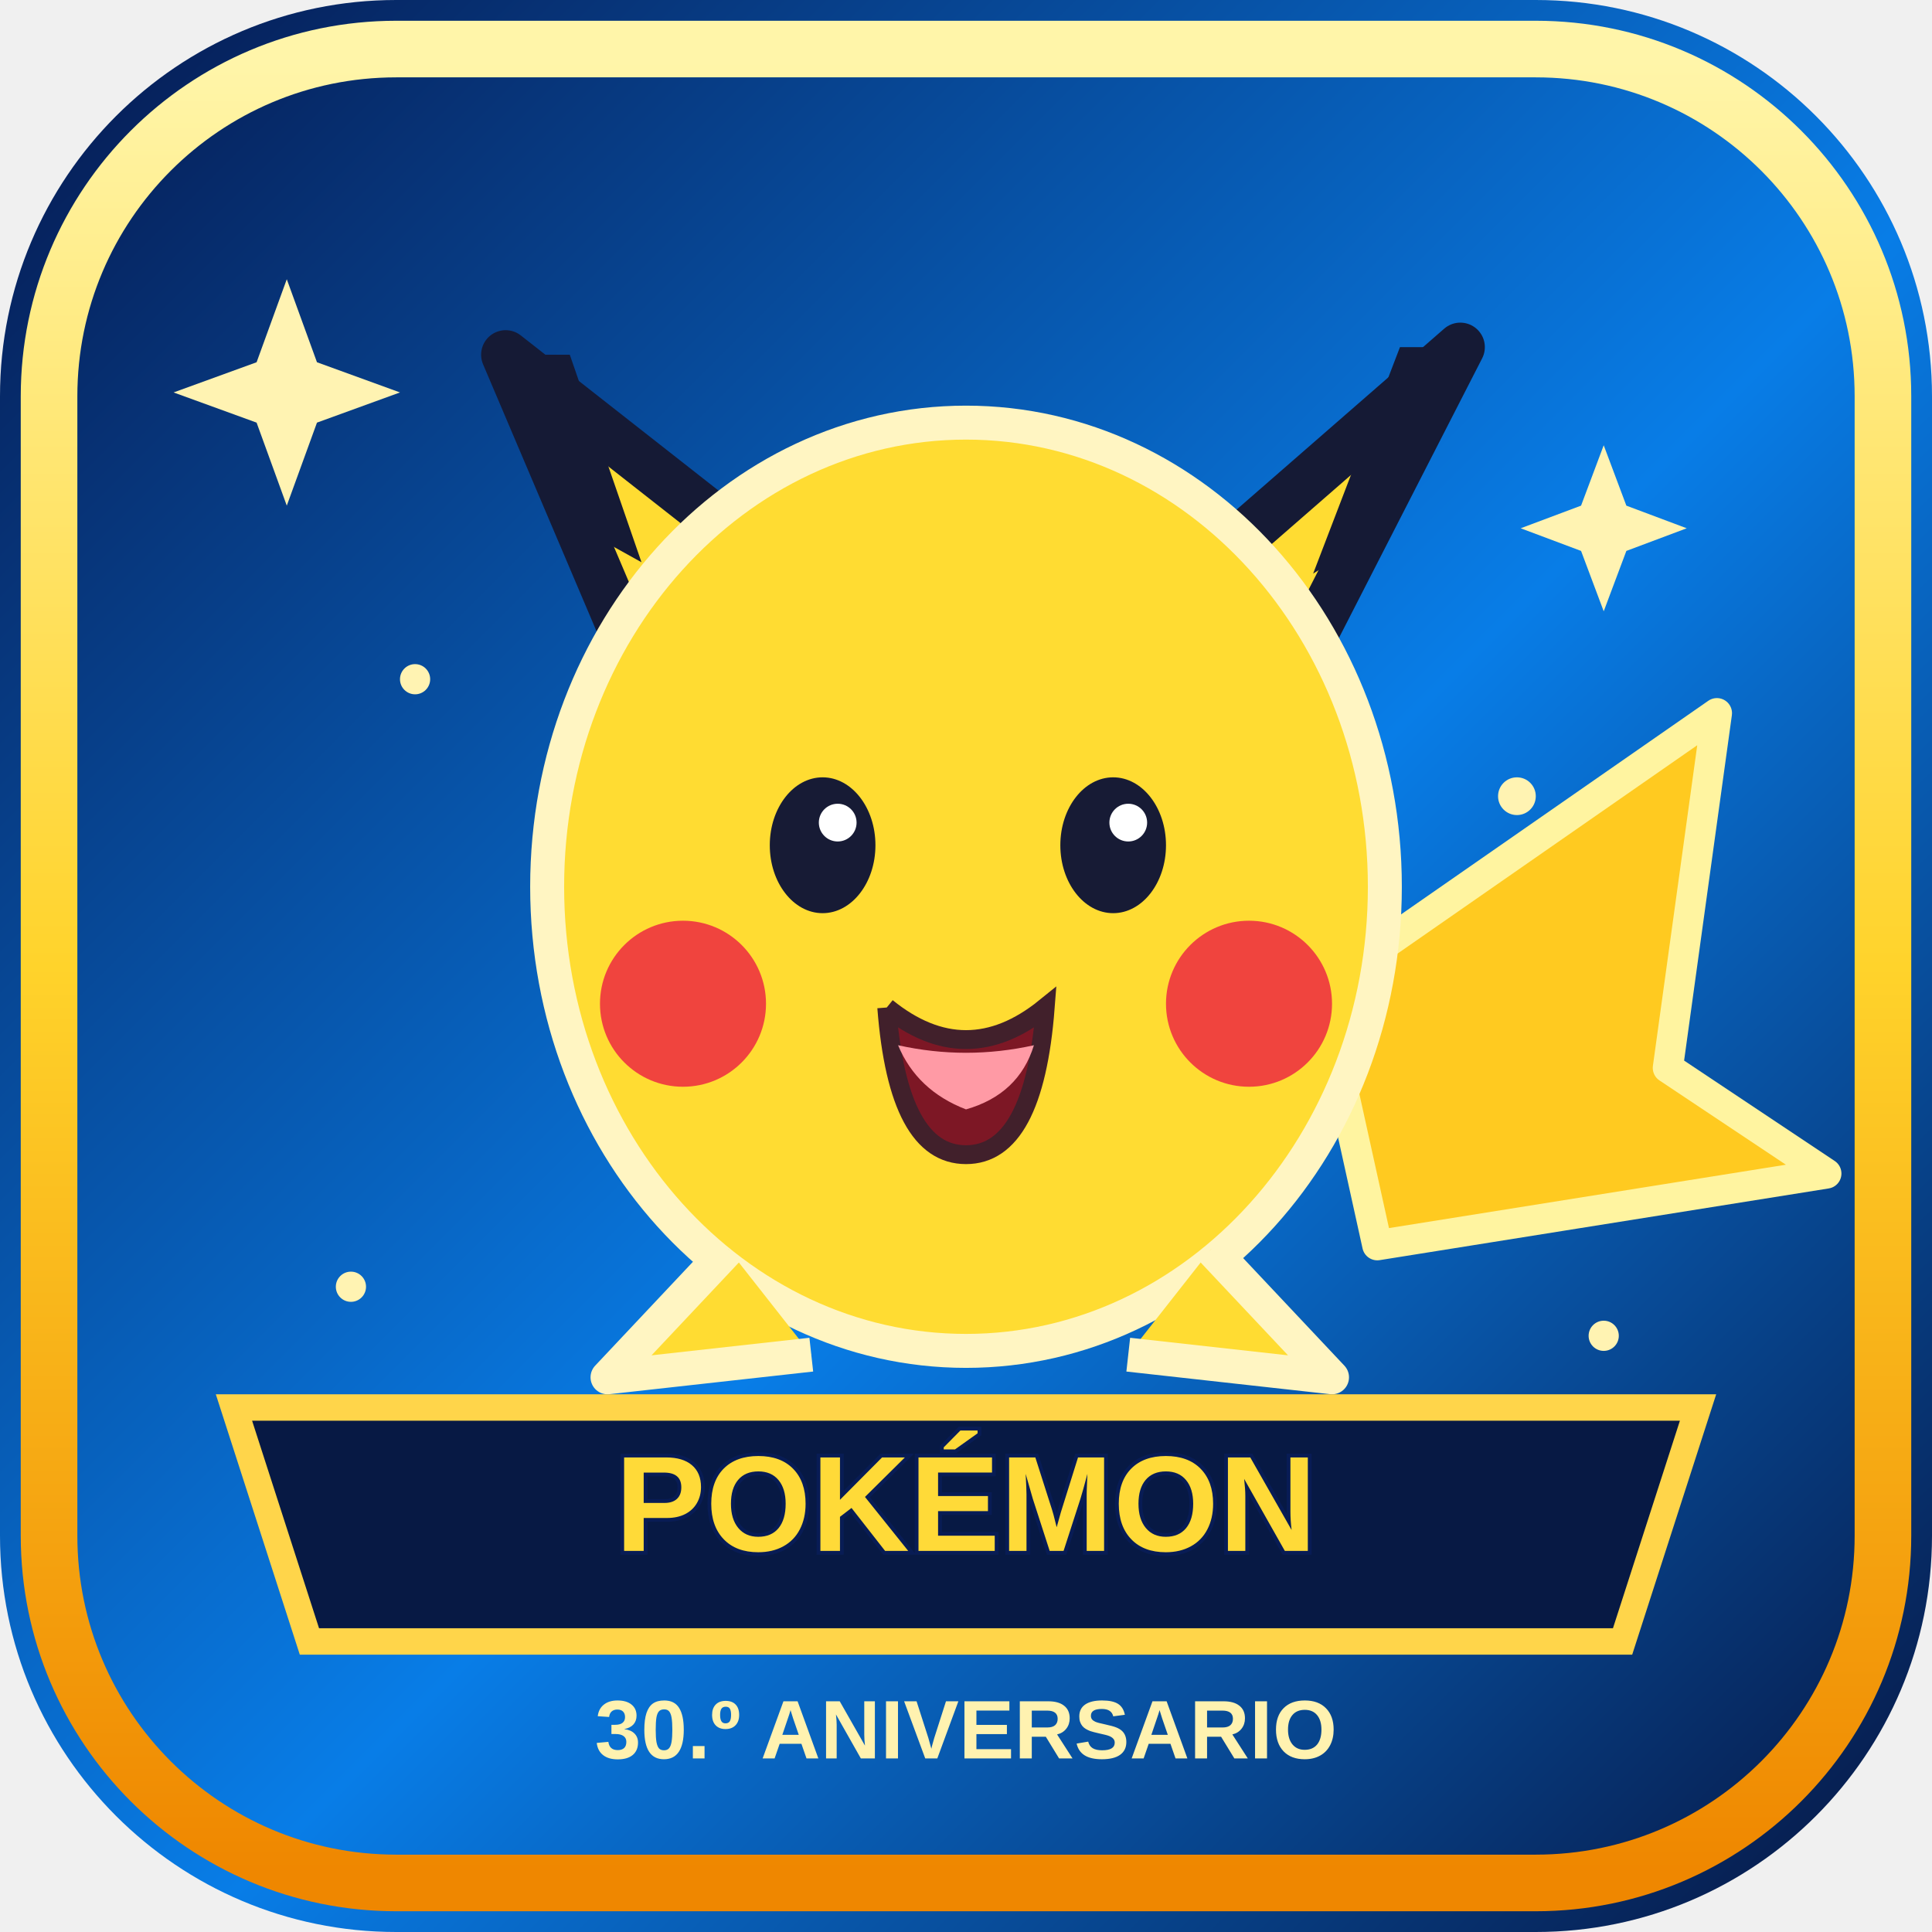
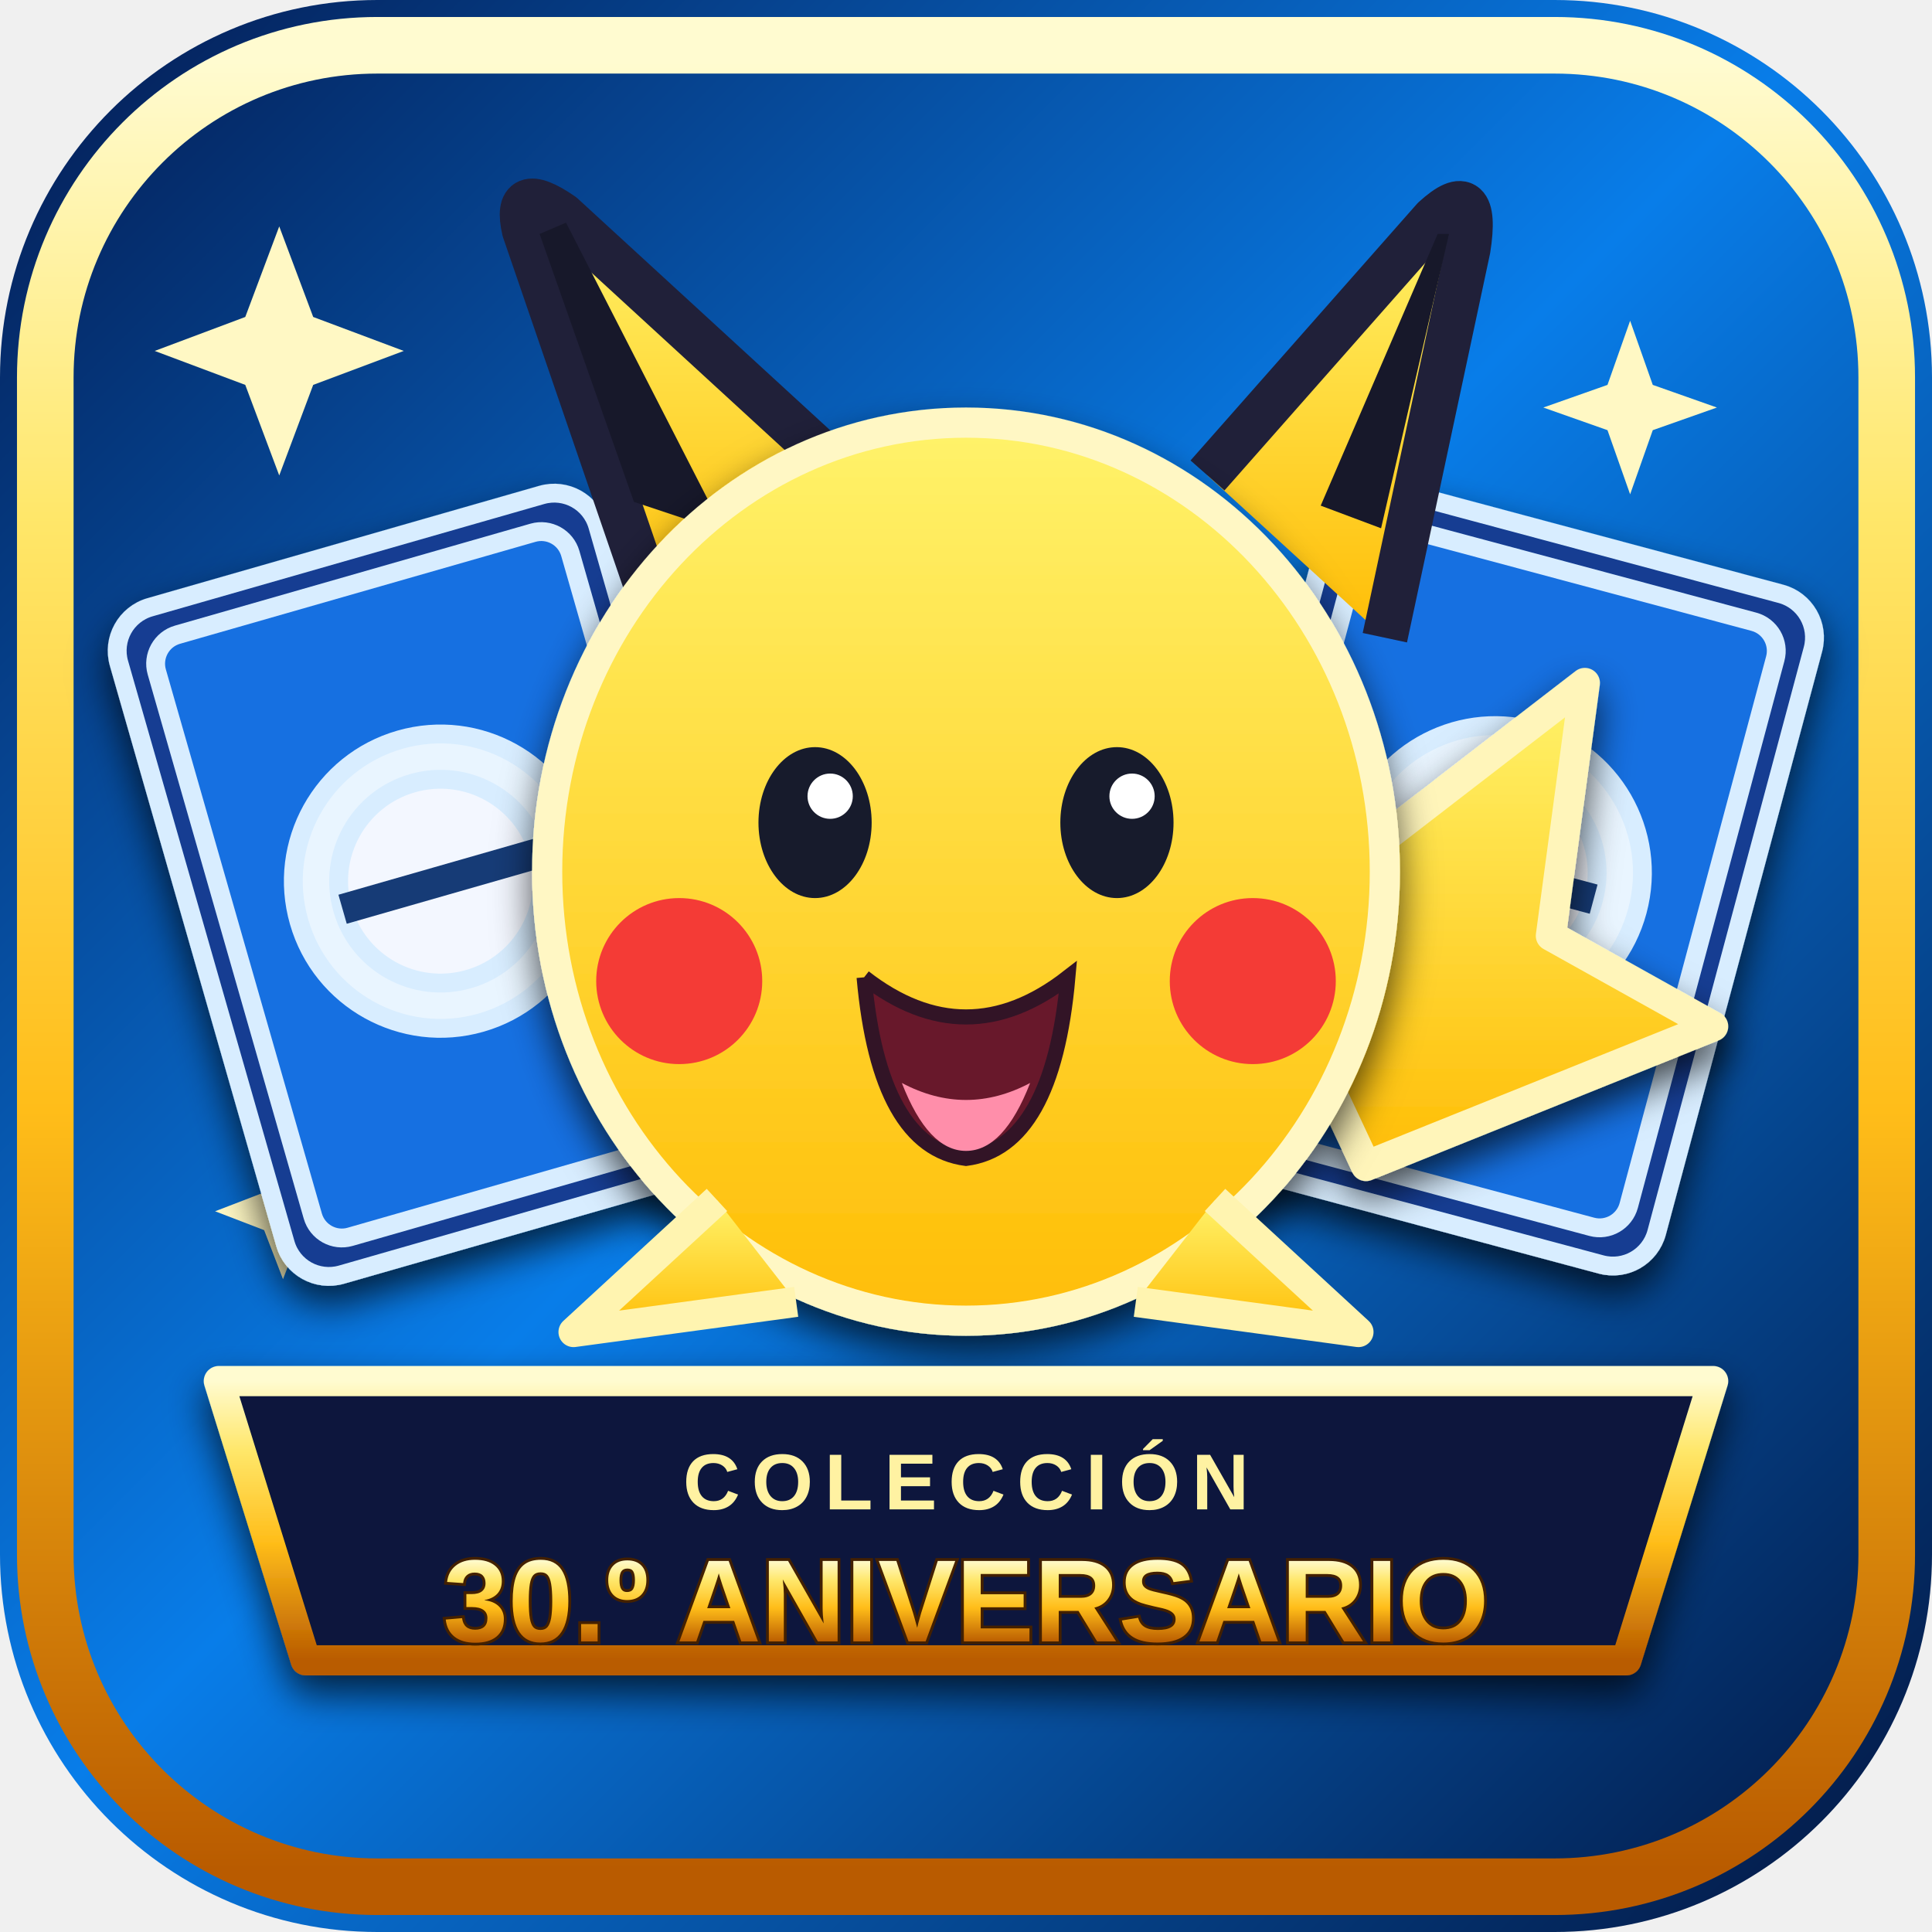
<svg xmlns="http://www.w3.org/2000/svg" viewBox="0 0 512 512">
  <defs>
-     <linearGradient id="b" x1="0" y1="0" x2="1" y2="1">
-       <stop stop-color="#06164b" />
-       <stop offset=".55" stop-color="#087de7" />
-       <stop offset="1" stop-color="#07113b" />
+     <linearGradient id="blue" x1="0" y1="0" x2="1" y2="1">
+       <stop stop-color="#04194e" />
+       <stop offset=".48" stop-color="#087de9" />
+       <stop offset="1" stop-color="#03133c" />
    </linearGradient>
-     <linearGradient id="g" x1="0" y1="0" x2="0" y2="1">
-       <stop stop-color="#fff5a9" />
-       <stop offset=".5" stop-color="#ffd32b" />
-       <stop offset="1" stop-color="#ef8700" />
+     <linearGradient id="gold" x1="0" y1="0" x2="0" y2="1">
+       <stop stop-color="#fffbd0" />
+       <stop offset=".25" stop-color="#ffe76a" />
+       <stop offset=".58" stop-color="#ffbd19" />
+       <stop offset="1" stop-color="#b95b00" />
    </linearGradient>
+     <linearGradient id="yellow" x1="0" y1="0" x2="0" y2="1">
+       <stop stop-color="#fff36b" />
+       <stop offset="1" stop-color="#ffbd05" />
+     </linearGradient>
+     <filter id="shadow" x="-30%" y="-30%" width="160%" height="160%">
+       <feDropShadow dx="0" dy="5" stdDeviation="5" flood-color="#000" flood-opacity=".7" />
+     </filter>
  </defs>
-   <rect width="512" height="512" rx="105" fill="url(#b)" />
-   <rect x="13" y="13" width="486" height="486" rx="92" fill="none" stroke="url(#g)" stroke-width="15" />
-   <g fill="#fff3b2">
-     <path d="M76 74l8 22 22 8-22 8-8 22-8-22-22-8 22-8z" />
-     <path d="M425 118l6 16 16 6-16 6-6 16-6-16-16-6 16-6z" />
-     <circle cx="110" cy="180" r="4" />
-     <circle cx="402" cy="211" r="5" />
-     <circle cx="93" cy="341" r="4" />
-     <circle cx="425" cy="354" r="4" />
+   <rect width="512" height="512" rx="100" fill="url(#blue)" />
+   <rect x="12" y="12" width="488" height="488" rx="88" fill="none" stroke="url(#gold)" stroke-width="15" />
+   <g fill="#fff8c4">
+     <path d="M74 60l9 24 24 9-24 9-9 24-9-24-24-9 24-9z" />
+     <path d="M432 85l6 17 17 6-17 6-6 17-6-17-17-6 17-6z" />
+     <path d="M75 303l5 13 13 5-13 5-5 13-5-13-13-5 13-5z" />
+     <circle cx="414" cy="304" r="5" />
+     <circle cx="112" cy="145" r="4" />
+     <circle cx="390" cy="166" r="4" />
+     <circle cx="132" cy="382" r="4" />
+     <circle cx="393" cy="391" r="4" />
  </g>
-   <path d="M350 262l105-73-13 94 42 28-119 19z" fill="#ffca20" stroke="#fff4a0" stroke-width="8" stroke-linejoin="round" />
-   <path d="M168 174L134 94l65 51M345 174l42-82-70 61" fill="#ffdc32" stroke="#151a35" stroke-width="13" stroke-linejoin="round" />
-   <path d="M134 94l18 45 18 10-19-55zM387 92l-18 47-21 13 23-60z" fill="#151a35" />
-   <ellipse cx="256" cy="235" rx="111" ry="123" fill="#ffdc32" stroke="#fff5c2" stroke-width="9" />
-   <ellipse cx="218" cy="224" rx="14" ry="18" fill="#171b35" />
-   <ellipse cx="295" cy="224" rx="14" ry="18" fill="#171b35" />
-   <circle cx="222" cy="218" r="5" fill="#fff" />
-   <circle cx="299" cy="218" r="5" fill="#fff" />
-   <circle cx="181" cy="266" r="22" fill="#f0443e" />
-   <circle cx="331" cy="266" r="22" fill="#f0443e" />
-   <path d="M235 267q21 17 42 0q-3 39-21 39t-21-39" fill="#7d1725" stroke="#41202b" stroke-width="5" />
-   <path d="M256 294q-13-5-18-17q18 4 36 0q-4 13-18 17" fill="#ff9aa5" />
-   <path d="M193 331l-32 34 54-6M321 331l32 34-54-6" fill="#ffdc32" stroke="#fff5c2" stroke-width="9" stroke-linejoin="round" />
-   <path d="M62 373h388l-20 62H82z" fill="#071944" stroke="#ffd54a" stroke-width="7" />
-   <text x="256" y="411" font-family="Arial,sans-serif" font-size="36" font-weight="900" text-anchor="middle" fill="#ffda38" stroke="#081c55" stroke-width="2" paint-order="stroke">POKÉMON</text>
-   <text x="256" y="466" font-family="Arial,sans-serif" font-size="22" font-weight="900" text-anchor="middle" fill="#fff2b0">30.º ANIVERSARIO</text>
+   <g filter="url(#shadow)" stroke="#d8edff" stroke-width="5">
+     <g transform="rotate(-16 135 221)">
+       <rect x="48" y="137" width="132" height="184" rx="12" fill="#123d92" />
+       <rect x="57" y="146" width="114" height="166" rx="8" fill="#176fe1" />
+       <circle cx="114" cy="228" r="39" fill="#e9f5ff" />
+       <circle cx="114" cy="228" r="27" fill="#f3f7ff" />
+       <path d="M87 228h54" stroke="#163b76" stroke-width="8" />
+     </g>
+     <g transform="rotate(15 377 222)">
+       <rect x="332" y="135" width="132" height="184" rx="12" fill="#123d92" />
+       <rect x="341" y="144" width="114" height="166" rx="8" fill="#176fe1" />
+       <circle cx="398" cy="226" r="39" fill="#e9f5ff" />
+       <circle cx="398" cy="226" r="27" fill="#f3f7ff" />
+       <path d="M371 226h54" stroke="#163b76" stroke-width="8" />
+     </g>
+   </g>
+   <path d="M337 245l83-64-9 67 43 24-92 37-15-32-35 2z" fill="url(#yellow)" stroke="#fff5ba" stroke-width="8" stroke-linejoin="round" filter="url(#shadow)" />
+   <path d="M174 163L139 61Q136 48 149 57L222 124M320 126L380 58Q392 47 389 66L367 169" fill="url(#yellow)" stroke="#202039" stroke-width="12" stroke-linejoin="round" />
+   <path d="M143 62l25 71 24 8-42-82M381 62l-31 72 16 6 18-78" fill="#17182a" />
+   <ellipse cx="256" cy="231" rx="111" ry="119" fill="url(#yellow)" stroke="#fff7c4" stroke-width="8" filter="url(#shadow)" />
+   <ellipse cx="216" cy="218" rx="15" ry="20" fill="#171b2c" />
+   <ellipse cx="296" cy="218" rx="15" ry="20" fill="#171b2c" />
+   <circle cx="220" cy="211" r="6" fill="#fff" />
+   <circle cx="300" cy="211" r="6" fill="#fff" />
+   <circle cx="180" cy="260" r="22" fill="#f43b36" />
+   <circle cx="332" cy="260" r="22" fill="#f43b36" />
+   <path d="M229 259Q256 280 283 259Q279 304 256 307Q233 304 229 259" fill="#68182b" stroke="#321426" stroke-width="4" />
+   <path d="M239 287q17 9 34 0q-7 18-17 18t-17-18" fill="#ff8eaa" />
+   <path d="M190 318l-38 35 59-8M322 318l38 35-59-8" fill="url(#yellow)" stroke="#fff4b0" stroke-width="8" stroke-linejoin="round" />
+   <path d="M58 366H454L431 440H81Z" fill="#07163c" stroke="url(#gold)" stroke-width="8" stroke-linejoin="round" filter="url(#shadow)" />
+   <text x="256" y="400" text-anchor="middle" font-family="Arial,sans-serif" font-size="21" font-weight="900" letter-spacing="3" fill="#fff2a2">COLECCIÓN</text>
+   <text x="256" y="435" text-anchor="middle" font-family="Arial,sans-serif" font-size="31" font-weight="900" fill="url(#gold)" stroke="#432000" stroke-width="1.5" paint-order="stroke">30.º ANIVERSARIO</text>
</svg>
